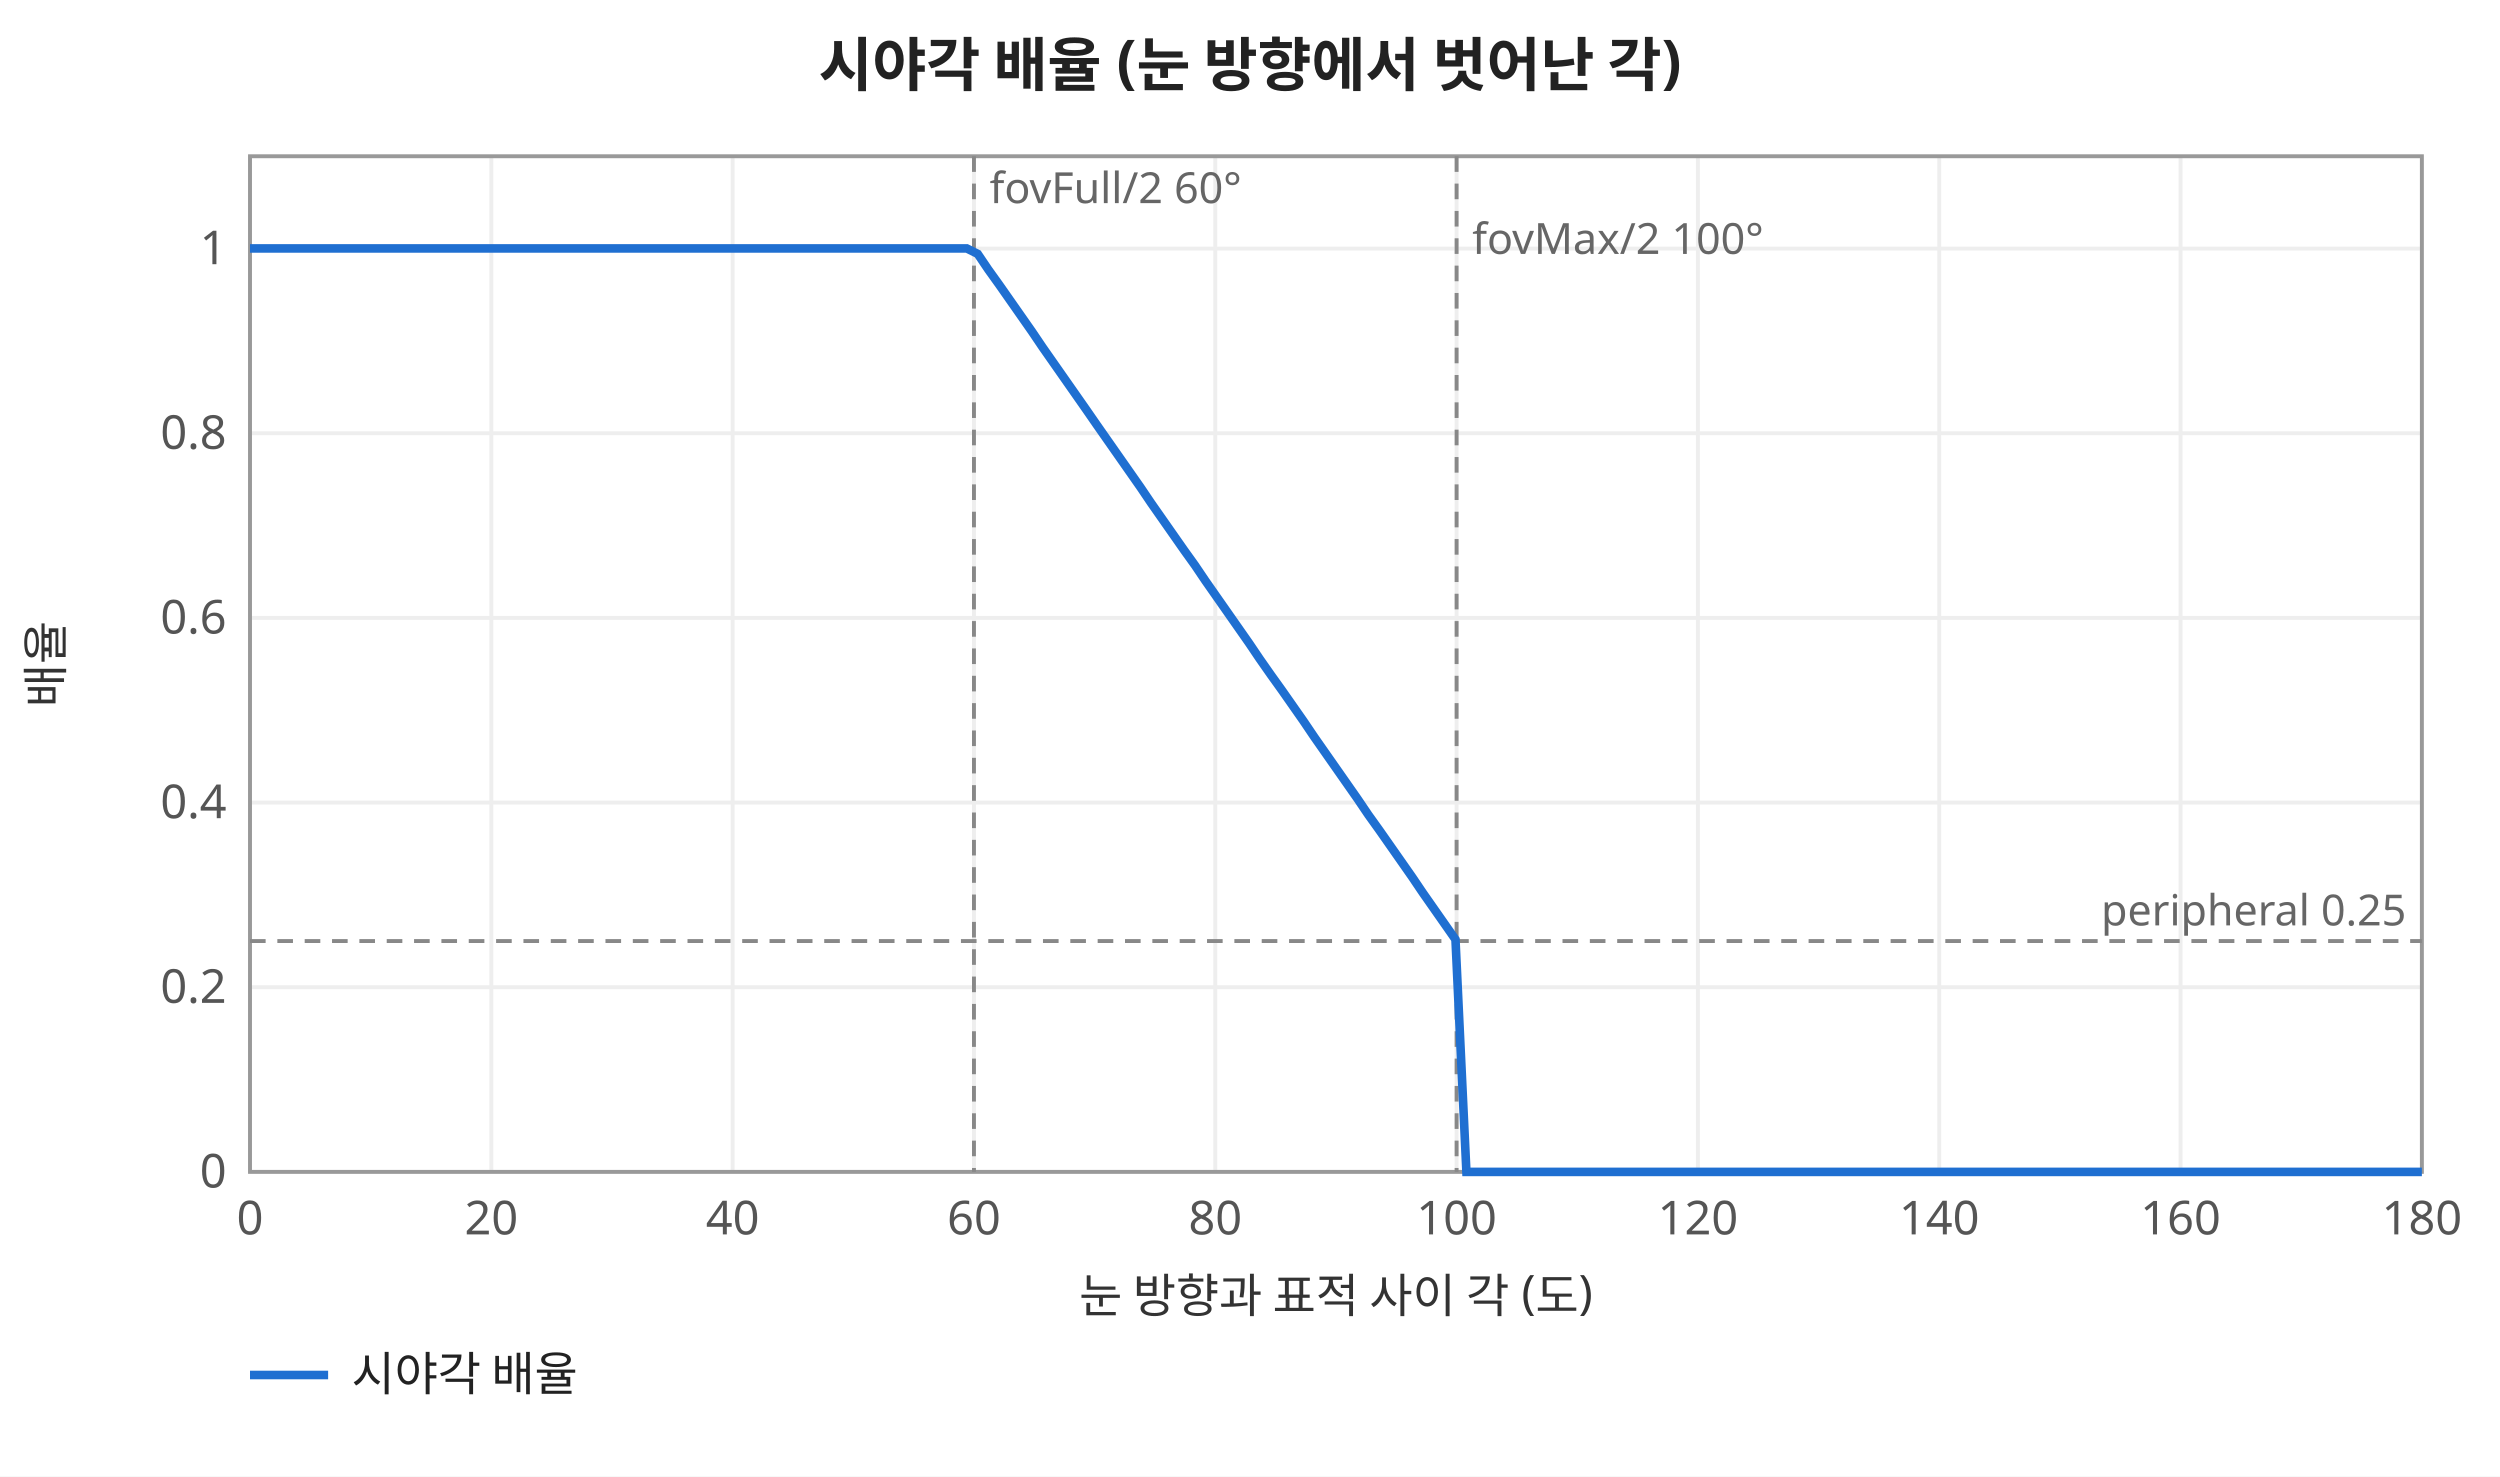
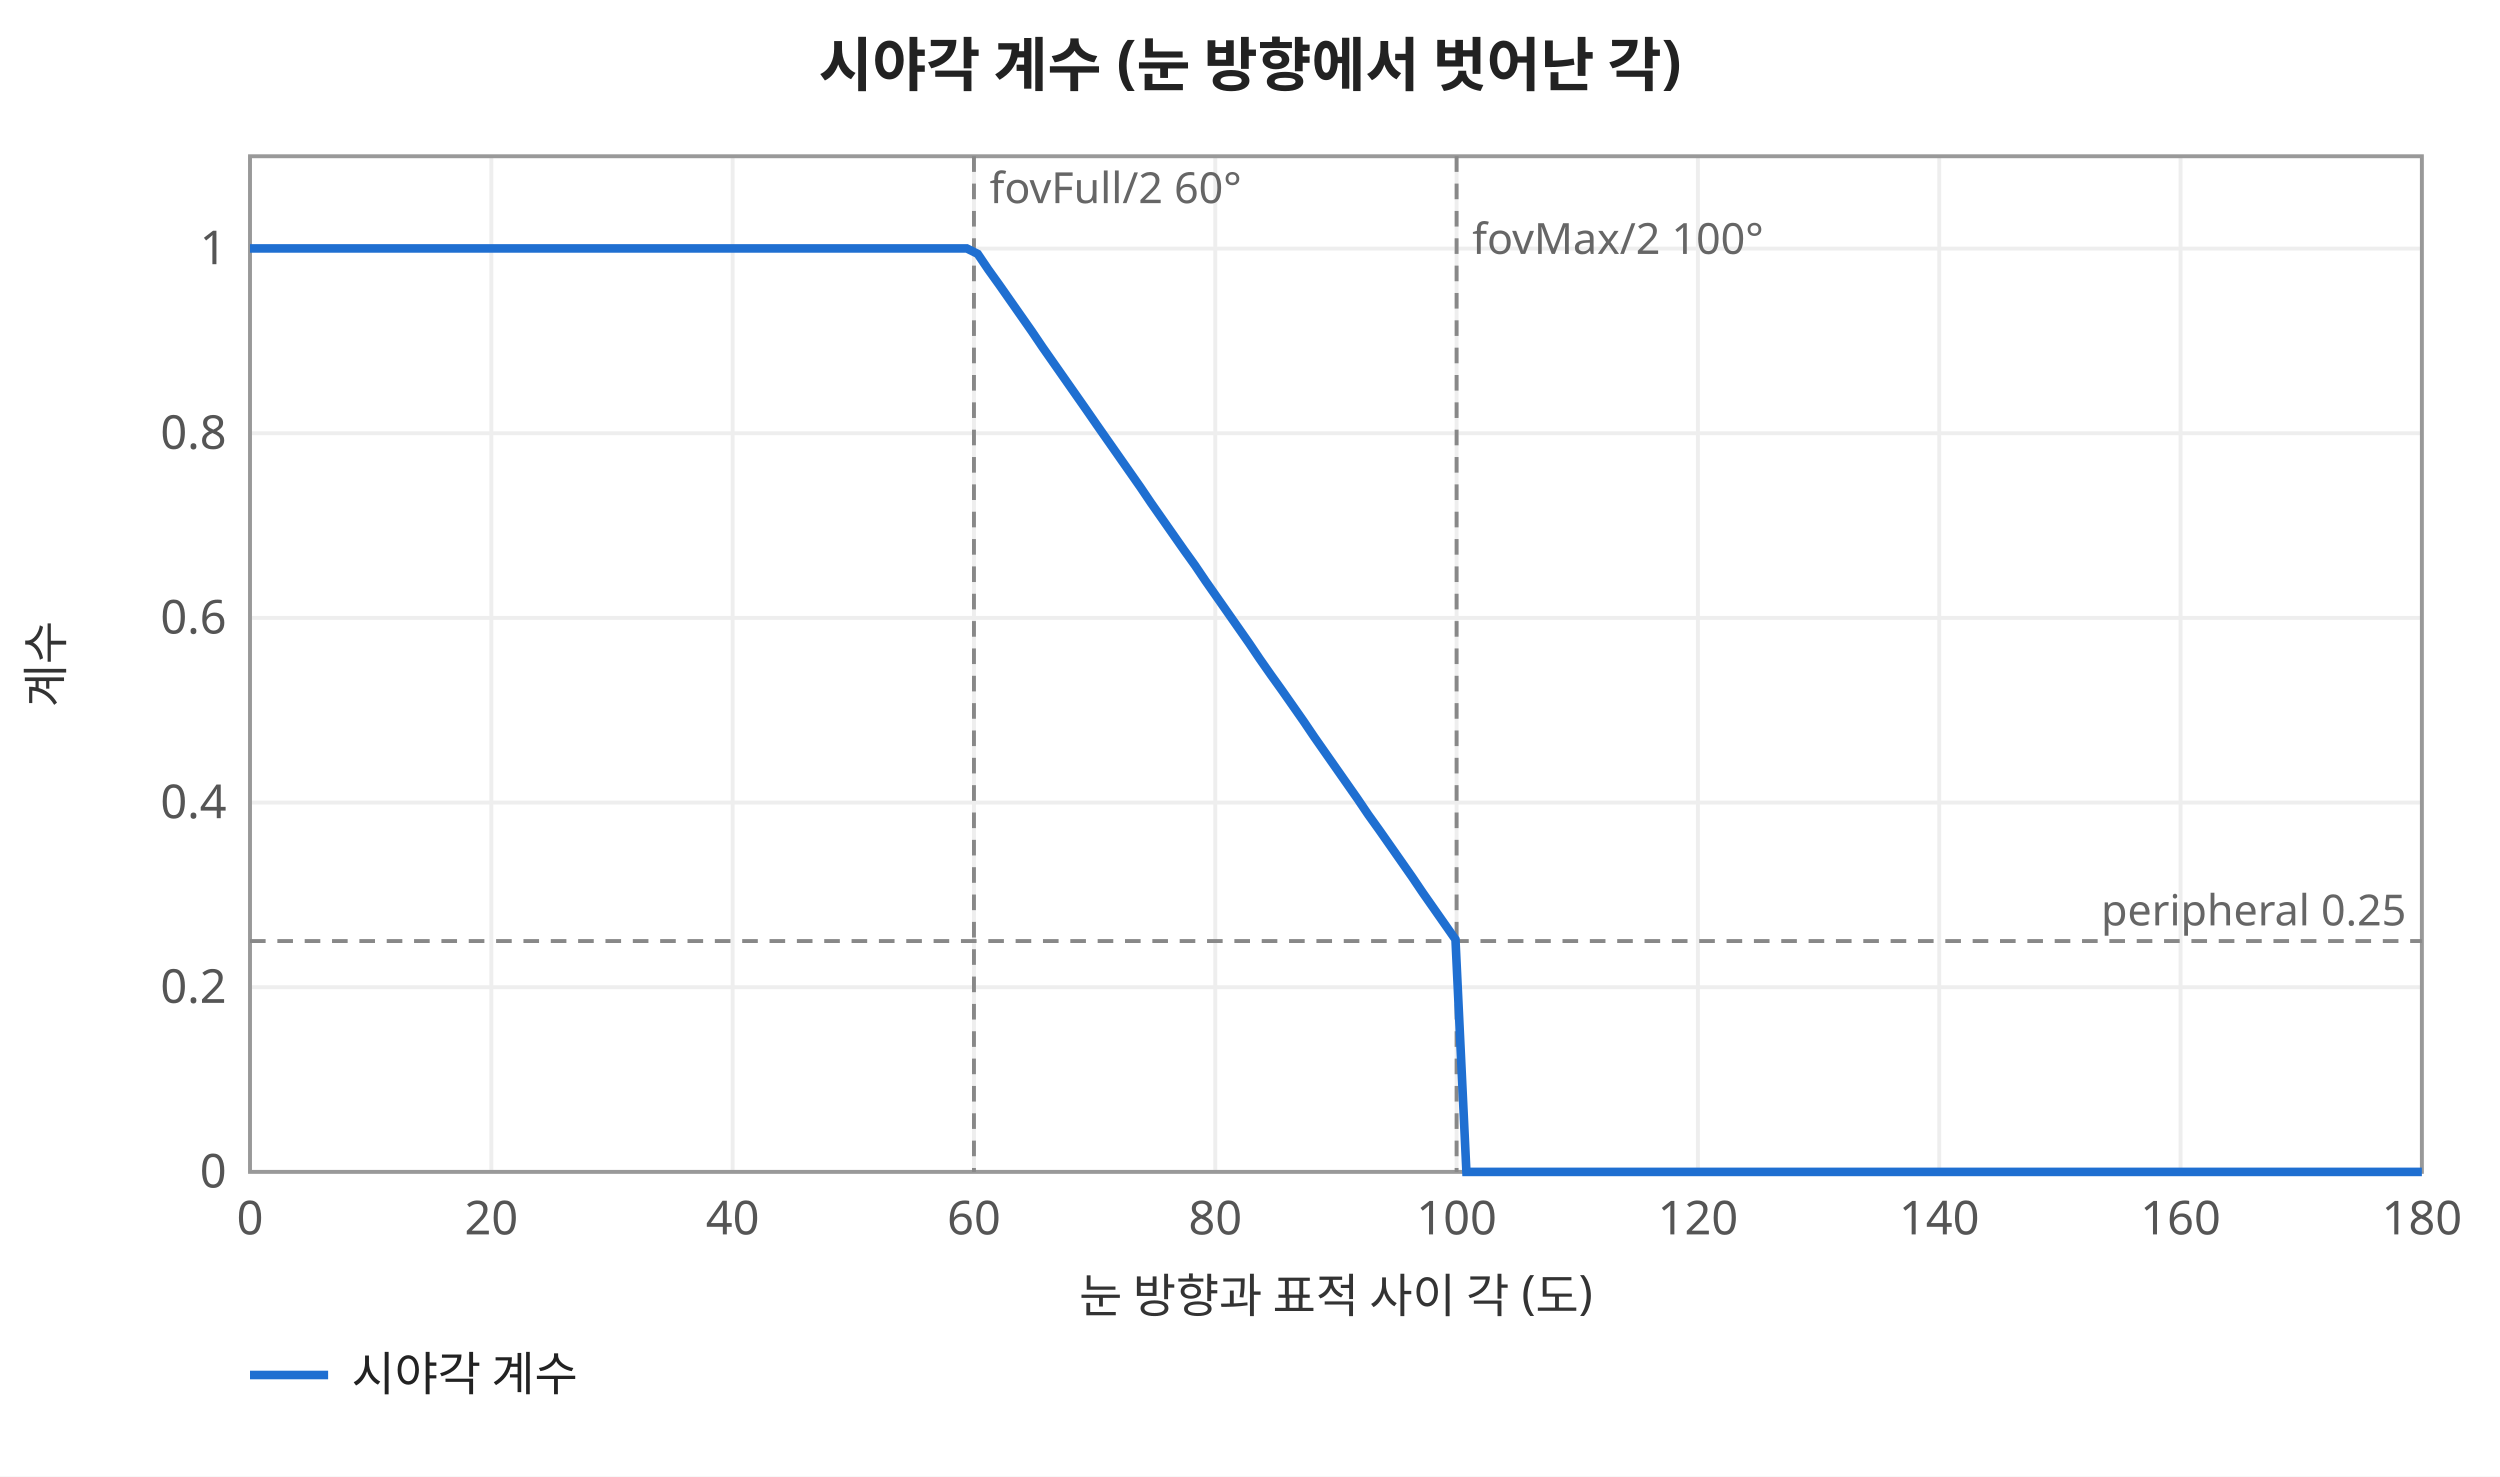
<svg xmlns="http://www.w3.org/2000/svg" width="640" height="378" viewBox="0 0 640 378" font-family="'Noto Sans KR', 'Malgun Gothic', 'Apple SD Gothic Neo', sans-serif" font-size="12">
  <rect width="640" height="378" fill="#fff" />
-   <text x="320" y="22" text-anchor="middle" font-size="15" font-weight="bold" fill="#222">시야각 배율 (눈 방향에서 벗어난 각)</text>
+   <text x="320" y="22" text-anchor="middle" font-size="15" font-weight="bold" fill="#222">시야각 계수 (눈 방향에서 벗어난 각)</text>
  <line x1="64" x2="64" y1="40" y2="300" stroke="#eee" />
  <text x="64" y="316" text-anchor="middle" fill="#555">0</text>
  <line x1="125.778" x2="125.778" y1="40" y2="300" stroke="#eee" />
  <text x="125.778" y="316" text-anchor="middle" fill="#555">20</text>
  <line x1="187.556" x2="187.556" y1="40" y2="300" stroke="#eee" />
  <text x="187.556" y="316" text-anchor="middle" fill="#555">40</text>
  <line x1="249.333" x2="249.333" y1="40" y2="300" stroke="#eee" />
  <text x="249.333" y="316" text-anchor="middle" fill="#555">60</text>
  <line x1="311.111" x2="311.111" y1="40" y2="300" stroke="#eee" />
  <text x="311.111" y="316" text-anchor="middle" fill="#555">80</text>
  <line x1="372.889" x2="372.889" y1="40" y2="300" stroke="#eee" />
  <text x="372.889" y="316" text-anchor="middle" fill="#555">100</text>
  <line x1="434.667" x2="434.667" y1="40" y2="300" stroke="#eee" />
  <text x="434.667" y="316" text-anchor="middle" fill="#555">120</text>
  <line x1="496.444" x2="496.444" y1="40" y2="300" stroke="#eee" />
  <text x="496.444" y="316" text-anchor="middle" fill="#555">140</text>
  <line x1="558.222" x2="558.222" y1="40" y2="300" stroke="#eee" />
  <text x="558.222" y="316" text-anchor="middle" fill="#555">160</text>
  <line x1="620" x2="620" y1="40" y2="300" stroke="#eee" />
  <text x="620" y="316" text-anchor="middle" fill="#555">180</text>
  <line x1="64" x2="620" y1="300" y2="300" stroke="#eee" />
  <text x="58" y="304" text-anchor="end" fill="#555">0</text>
  <line x1="64" x2="620" y1="252.727" y2="252.727" stroke="#eee" />
  <text x="58" y="256.727" text-anchor="end" fill="#555">0.2</text>
  <line x1="64" x2="620" y1="205.455" y2="205.455" stroke="#eee" />
  <text x="58" y="209.455" text-anchor="end" fill="#555">0.4</text>
  <line x1="64" x2="620" y1="158.182" y2="158.182" stroke="#eee" />
  <text x="58" y="162.182" text-anchor="end" fill="#555">0.6</text>
  <line x1="64" x2="620" y1="110.909" y2="110.909" stroke="#eee" />
  <text x="58" y="114.909" text-anchor="end" fill="#555">0.8</text>
  <line x1="64" x2="620" y1="63.636" y2="63.636" stroke="#eee" />
  <text x="58" y="67.636" text-anchor="end" fill="#555">1</text>
  <rect x="64" y="40" width="556" height="260" fill="none" stroke="#999" />
  <text x="342" y="336" text-anchor="middle" fill="#333">눈 방향과 표적 사이 각 (도)</text>
-   <text transform="translate(16 170) rotate(-90)" text-anchor="middle" fill="#333">배율</text>
+   <text transform="translate(16 170) rotate(-90)" text-anchor="middle" fill="#333">계수</text>
  <line x1="249.333" x2="249.333" y1="40" y2="300" stroke="#888" stroke-dasharray="4 3" />
  <text x="253.333" y="52" fill="#666" font-size="11">fovFull/2 60°</text>
  <line x1="372.889" x2="372.889" y1="40" y2="300" stroke="#888" stroke-dasharray="4 3" />
  <text x="376.889" y="65" fill="#666" font-size="11">fovMax/2 100°</text>
  <line x1="64" x2="620" y1="240.909" y2="240.909" stroke="#888" stroke-dasharray="4 3" />
  <text x="616" y="236.909" text-anchor="end" fill="#666" font-size="11">peripheral 0.25</text>
  <path d="M64.0,63.6L66.8,63.6L69.6,63.6L72.3,63.6L75.1,63.6L77.9,63.6L80.7,63.6L83.5,63.6L86.2,63.6L89.0,63.6L91.8,63.6L94.6,63.6L97.4,63.6L100.1,63.6L102.9,63.6L105.7,63.6L108.5,63.6L111.3,63.6L114.0,63.6L116.8,63.6L119.6,63.6L122.4,63.6L125.2,63.6L127.9,63.6L130.7,63.6L133.5,63.6L136.3,63.6L139.1,63.6L141.8,63.6L144.6,63.6L147.4,63.6L150.2,63.6L153.0,63.6L155.7,63.6L158.5,63.6L161.3,63.6L164.1,63.6L166.9,63.6L169.6,63.6L172.4,63.6L175.2,63.6L178.0,63.6L180.8,63.6L183.5,63.6L186.3,63.6L189.1,63.6L191.9,63.6L194.7,63.6L197.4,63.6L200.2,63.6L203.0,63.6L205.8,63.6L208.6,63.6L211.3,63.6L214.1,63.6L216.9,63.6L219.7,63.6L222.5,63.6L225.2,63.6L228.0,63.6L230.8,63.6L233.6,63.6L236.4,63.6L239.1,63.6L241.9,63.6L244.7,63.6L247.5,63.6L250.3,65.0L253.0,69.0L255.8,72.9L258.6,76.9L261.4,80.9L264.2,84.9L266.9,88.9L269.7,92.9L272.5,96.9L275.3,100.9L278.1,104.9L280.8,108.8L283.6,112.8L286.4,116.8L289.2,120.8L292.0,124.8L294.7,128.8L297.5,132.8L300.3,136.8L303.1,140.8L305.9,144.7L308.6,148.7L311.4,152.7L314.2,156.7L317.0,160.7L319.8,164.7L322.5,168.7L325.3,172.7L328.1,176.6L330.9,180.6L333.7,184.6L336.4,188.6L339.2,192.6L342.0,196.6L344.8,200.6L347.6,204.6L350.3,208.6L353.1,212.5L355.9,216.5L358.7,220.5L361.5,224.5L364.2,228.5L367.0,232.5L369.8,236.5L372.6,240.5L375.4,300.0L378.1,300.0L380.9,300.0L383.7,300.0L386.5,300.0L389.3,300.0L392.0,300.0L394.8,300.0L397.6,300.0L400.4,300.0L403.2,300.0L405.9,300.0L408.7,300.0L411.5,300.0L414.3,300.0L417.1,300.0L419.8,300.0L422.6,300.0L425.4,300.0L428.2,300.0L431.0,300.0L433.7,300.0L436.5,300.0L439.3,300.0L442.1,300.0L444.9,300.0L447.6,300.0L450.4,300.0L453.2,300.0L456.0,300.0L458.8,300.0L461.5,300.0L464.3,300.0L467.1,300.0L469.9,300.0L472.7,300.0L475.4,300.0L478.2,300.0L481.0,300.0L483.8,300.0L486.6,300.0L489.3,300.0L492.1,300.0L494.9,300.0L497.7,300.0L500.5,300.0L503.2,300.0L506.0,300.0L508.8,300.0L511.6,300.0L514.4,300.0L517.1,300.0L519.9,300.0L522.7,300.0L525.5,300.0L528.3,300.0L531.0,300.0L533.8,300.0L536.6,300.0L539.4,300.0L542.2,300.0L544.9,300.0L547.7,300.0L550.5,300.0L553.3,300.0L556.1,300.0L558.8,300.0L561.6,300.0L564.4,300.0L567.2,300.0L570.0,300.0L572.7,300.0L575.5,300.0L578.3,300.0L581.1,300.0L583.9,300.0L586.6,300.0L589.4,300.0L592.2,300.0L595.0,300.0L597.8,300.0L600.5,300.0L603.3,300.0L606.1,300.0L608.9,300.0L611.7,300.0L614.4,300.0L617.2,300.0L620.0,300.0" fill="none" stroke="#1f6fd1" stroke-width="2.2" />
  <line x1="64" x2="84" y1="352" y2="352" stroke="#1f6fd1" stroke-width="2.2" />
-   <text x="90" y="356" fill="#222">시야각 배율</text>
+   <text x="90" y="356" fill="#222">시야각 계수</text>
</svg>
